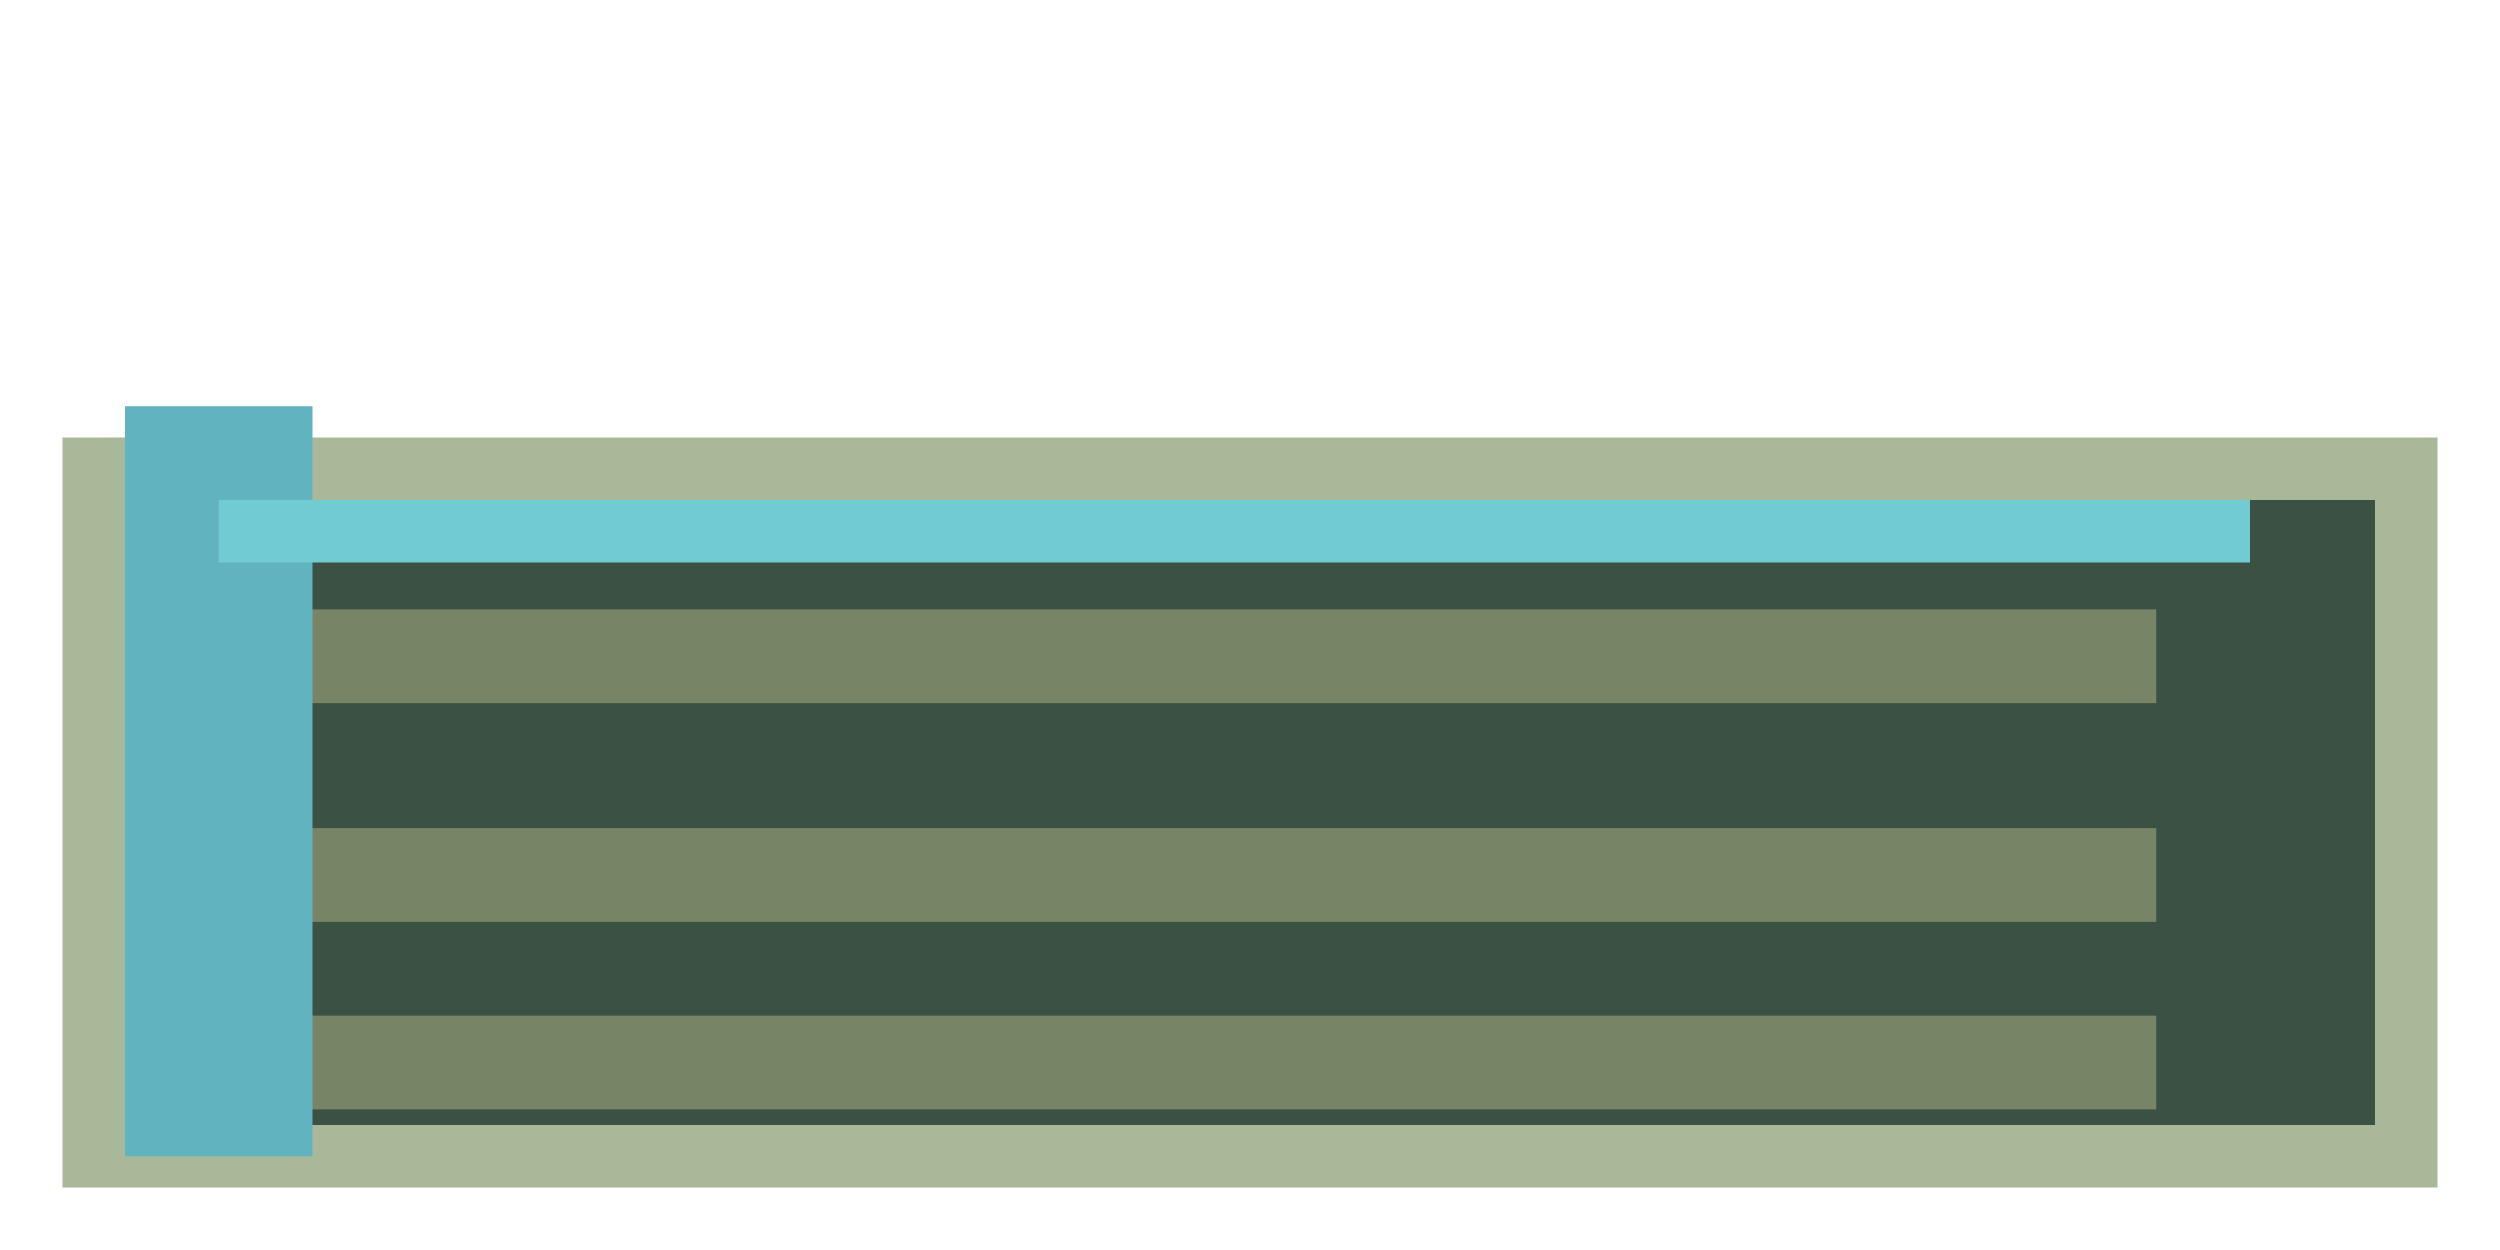
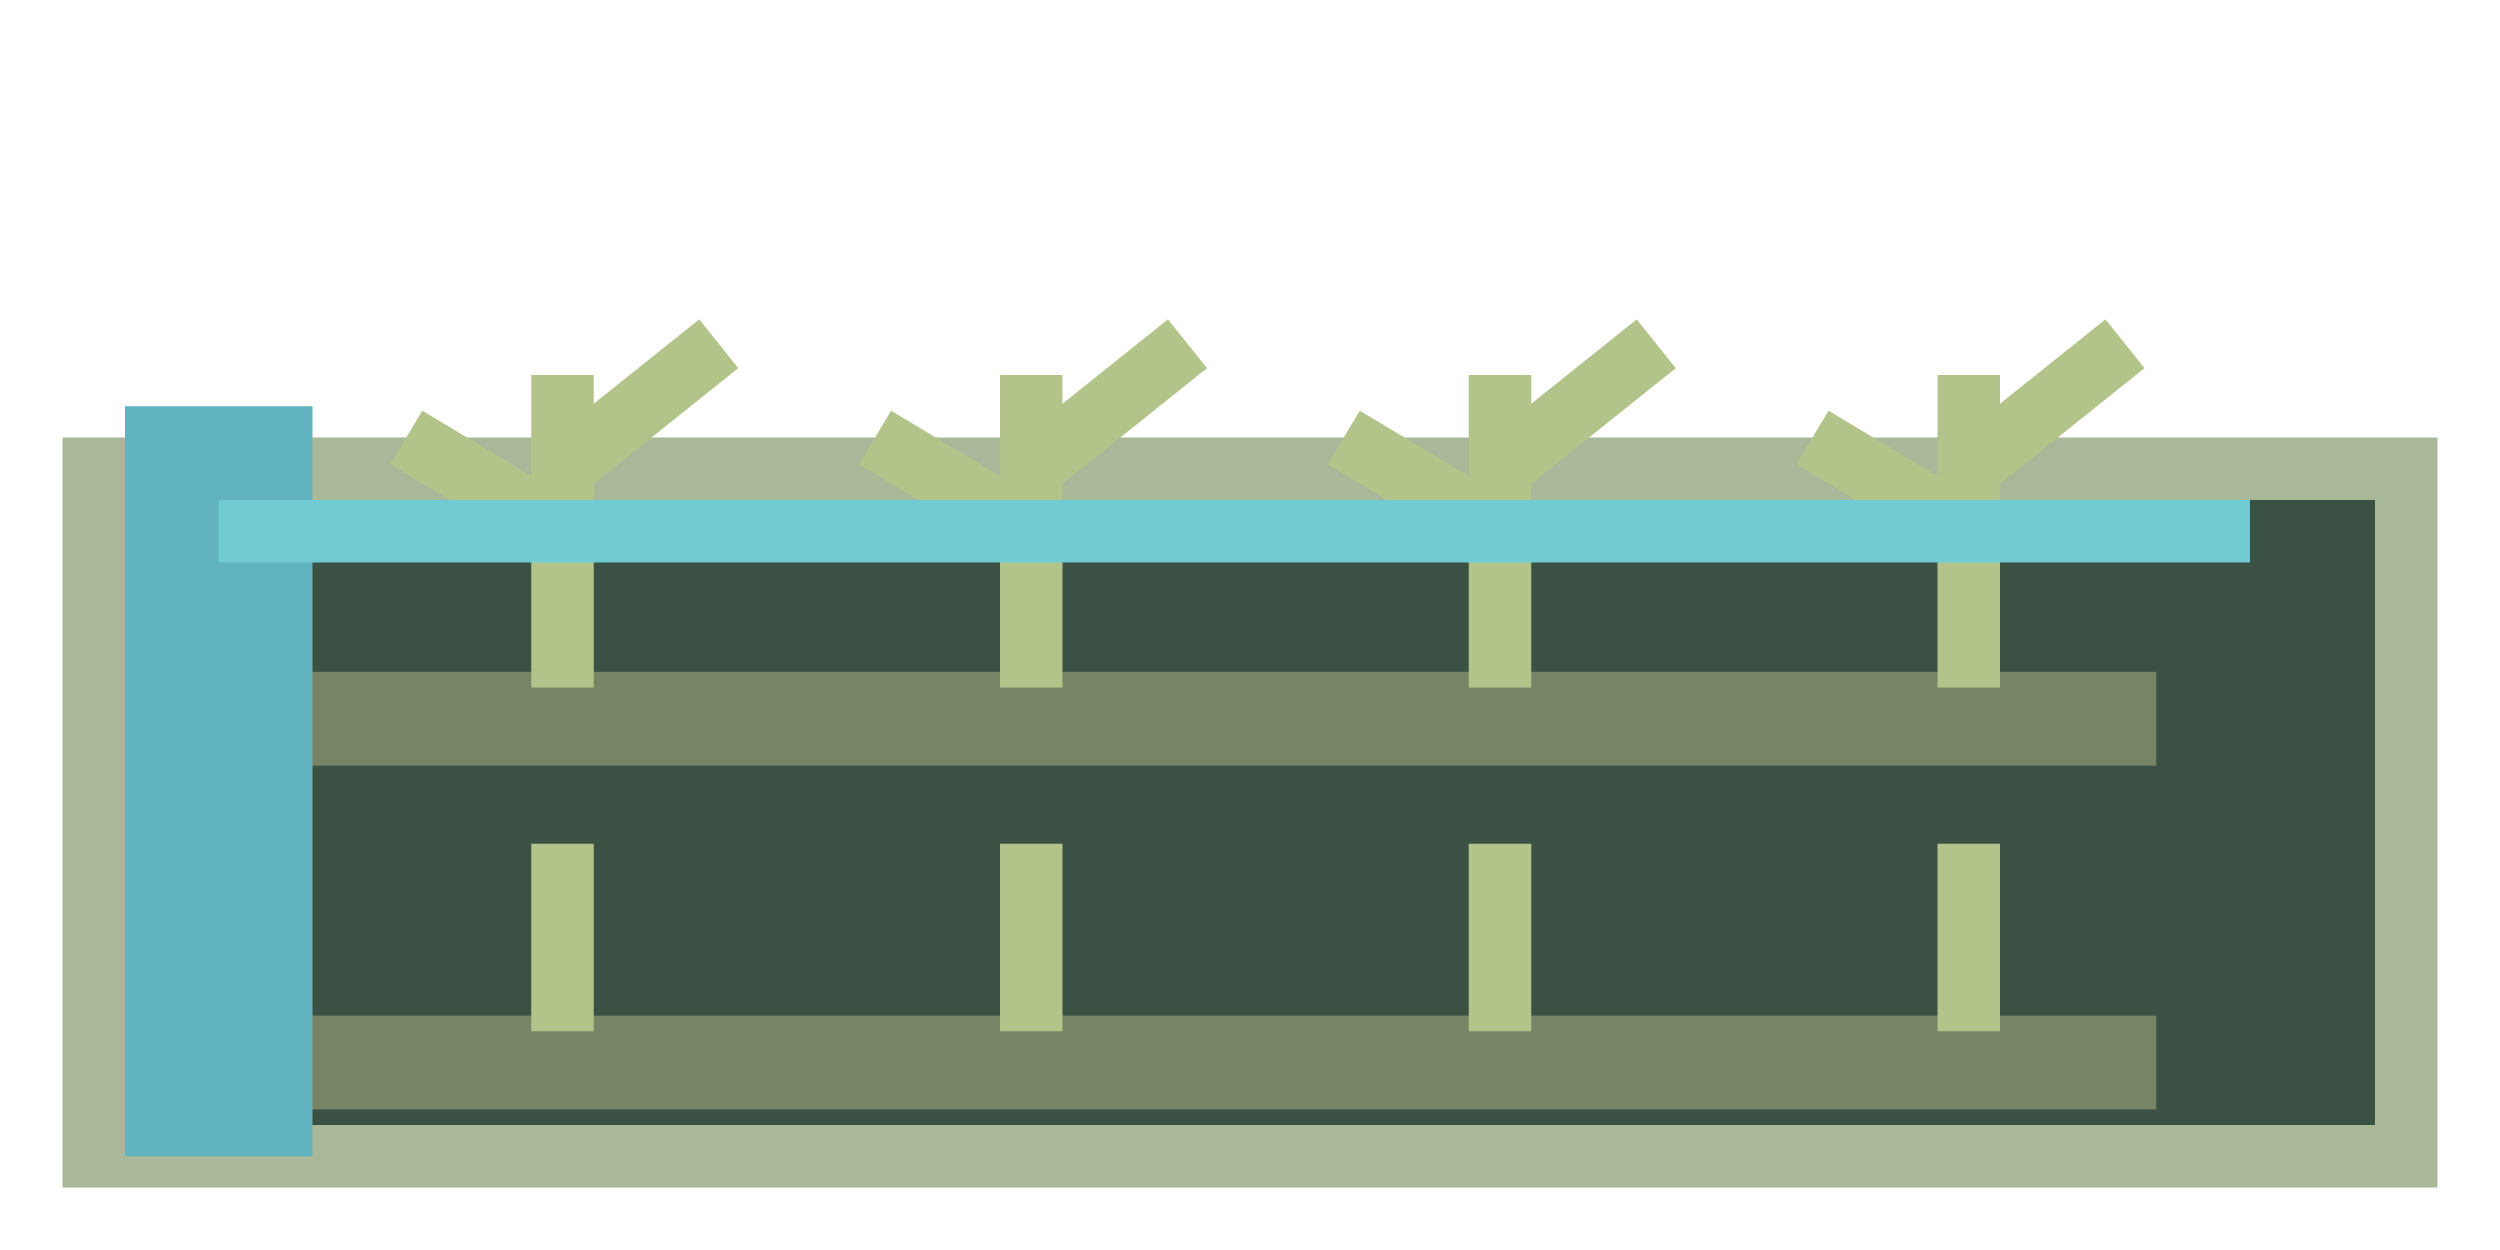
<svg xmlns="http://www.w3.org/2000/svg" width="80" height="40" viewBox="0 0 80 40">
  <path d="M3 15h74v22H3z" fill="#3b5144" stroke="#a9b899" stroke-width="2" />
-   <path d="M9 21h60M9 28h60M9 34h60" stroke="#788466" stroke-width="3" />
+   <path d="M9 23h60M9 34h60" stroke="#788466" stroke-width="3" />
+   <path d="M18 22V12m0 5-5-3m5 1 5-4M33 22V12m0 5-5-3m5 1 5-4M48 22V12m0 5-5-3m5 1 5-4M63 22V12m0 5-5-3m5 1 5-4M18 33v-6m15 6v-6m15 6v-6m15 6v-6" fill="none" stroke="#b2c48a" stroke-width="2" />
  <path d="M4 13h6v24H4z" fill="#61b3bf" />
  <path d="M7 17h65" stroke="#70cbd2" stroke-width="2" />
</svg>
